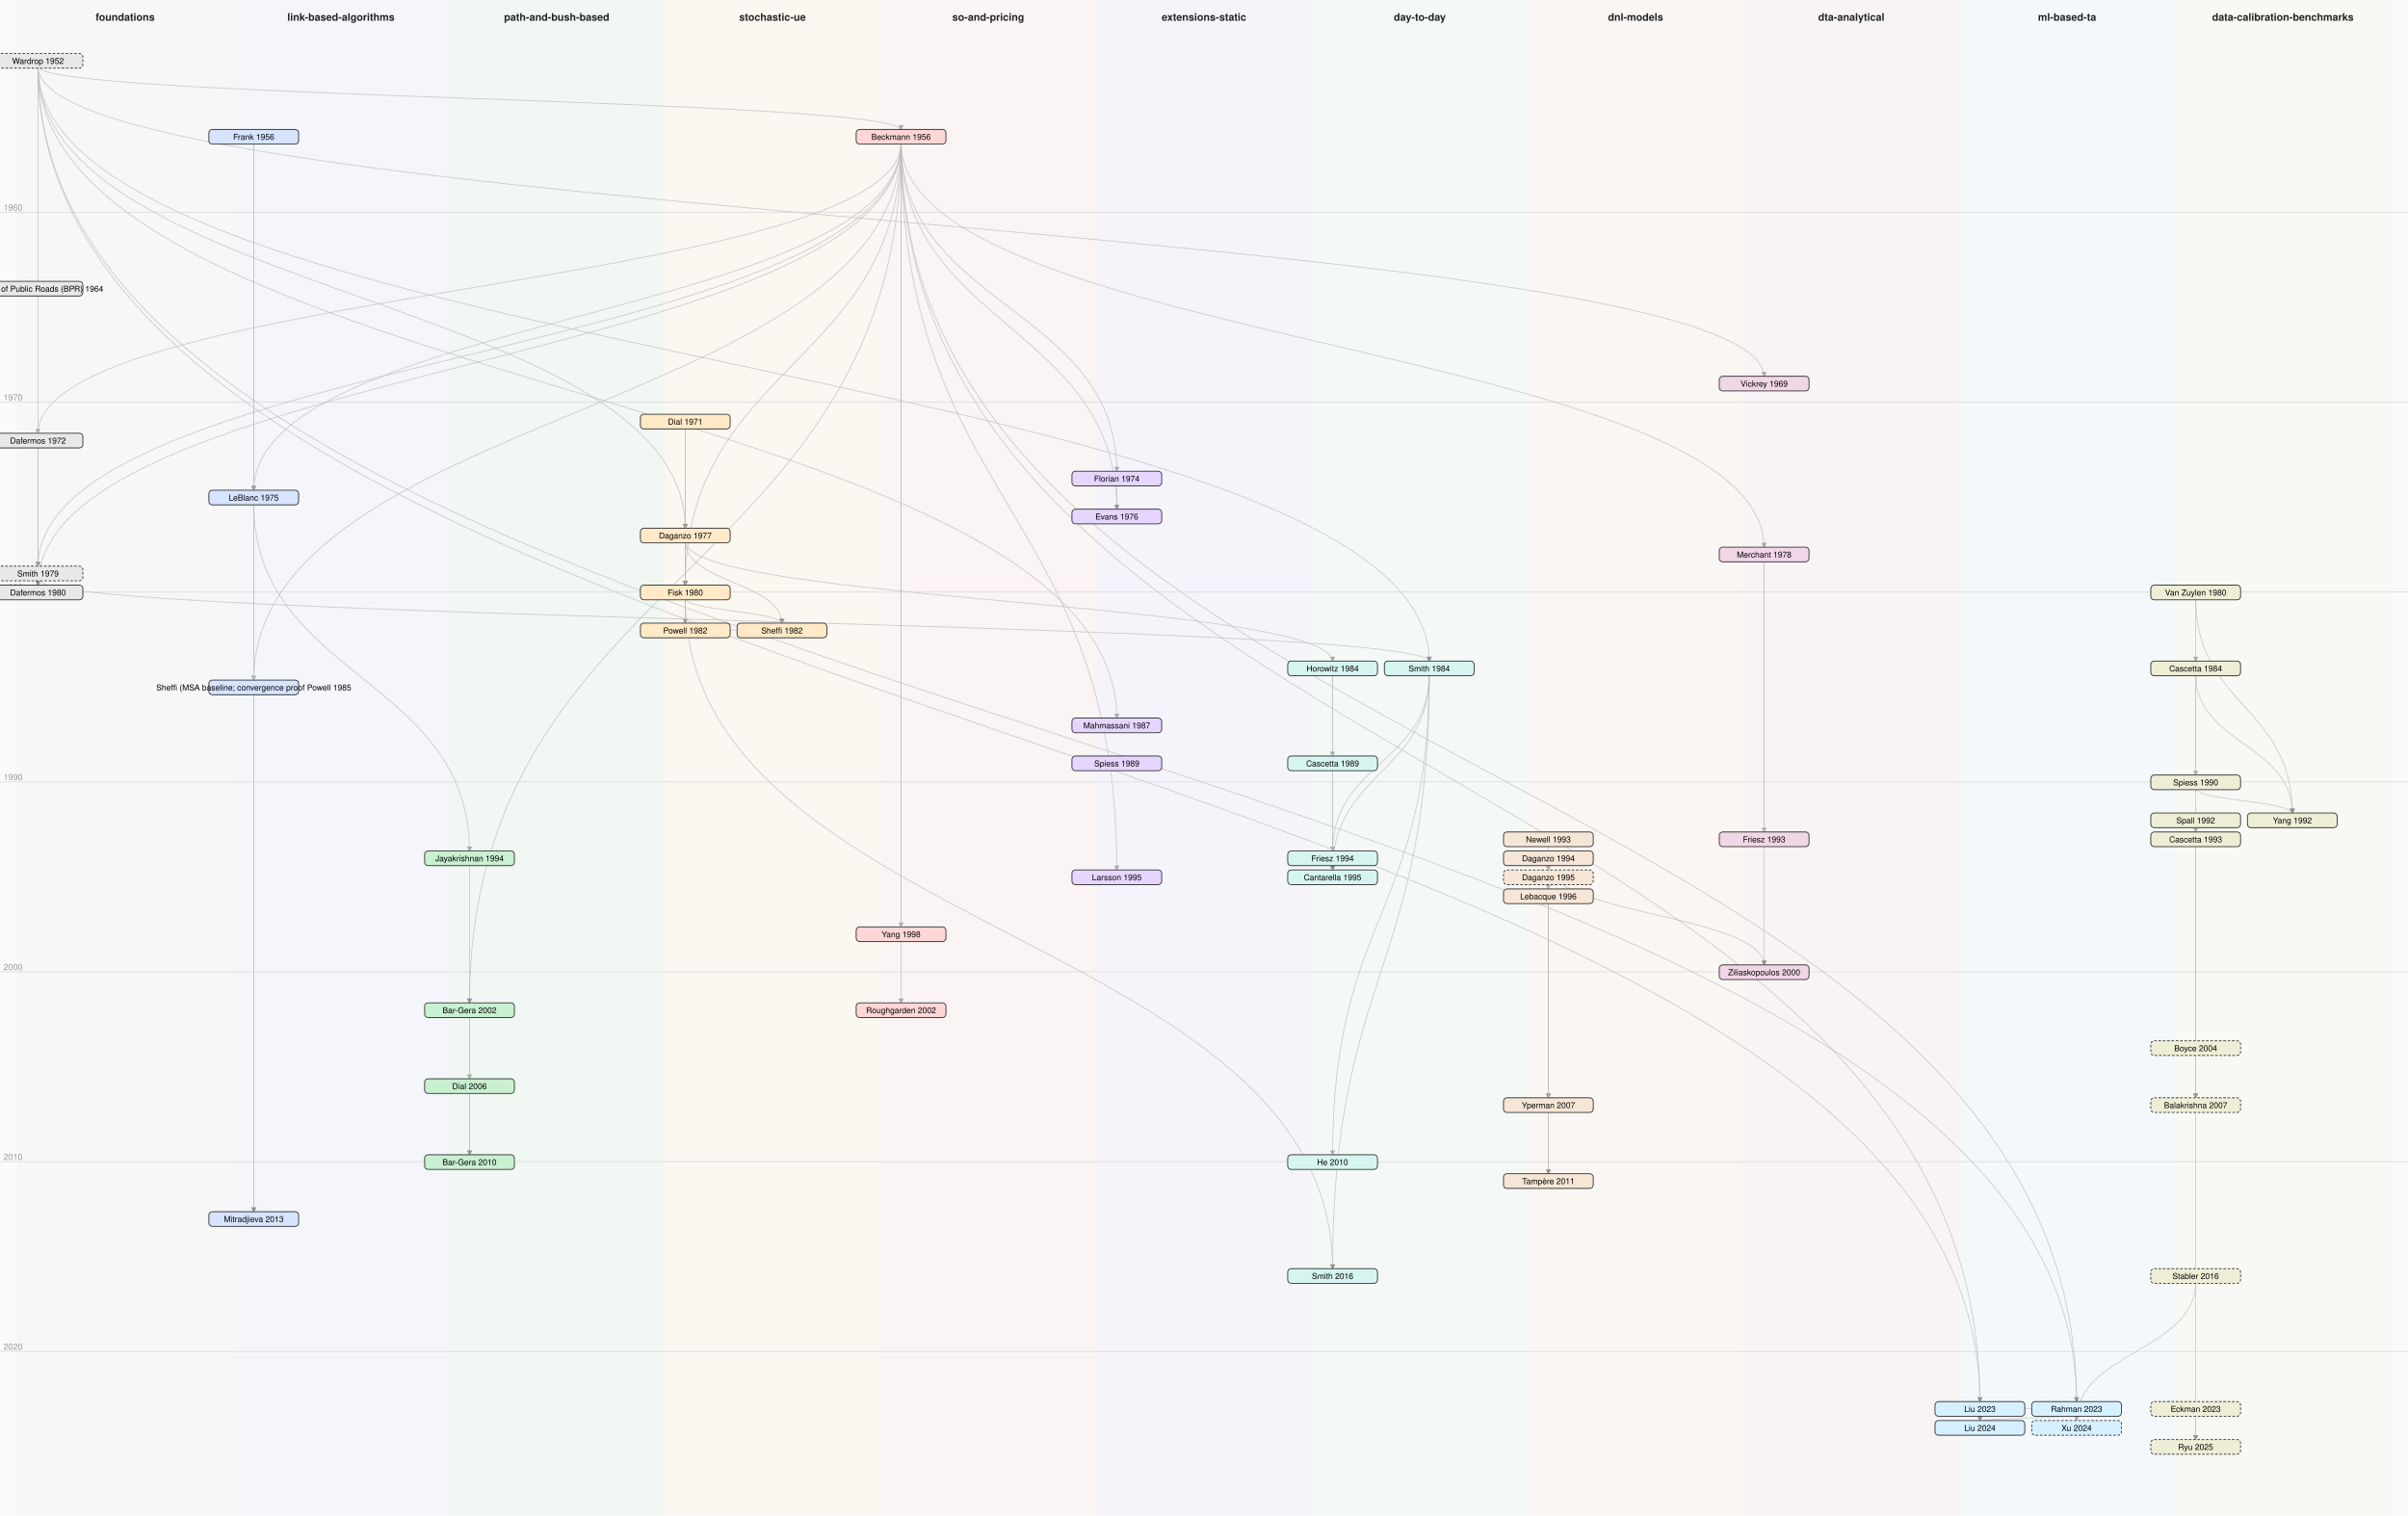
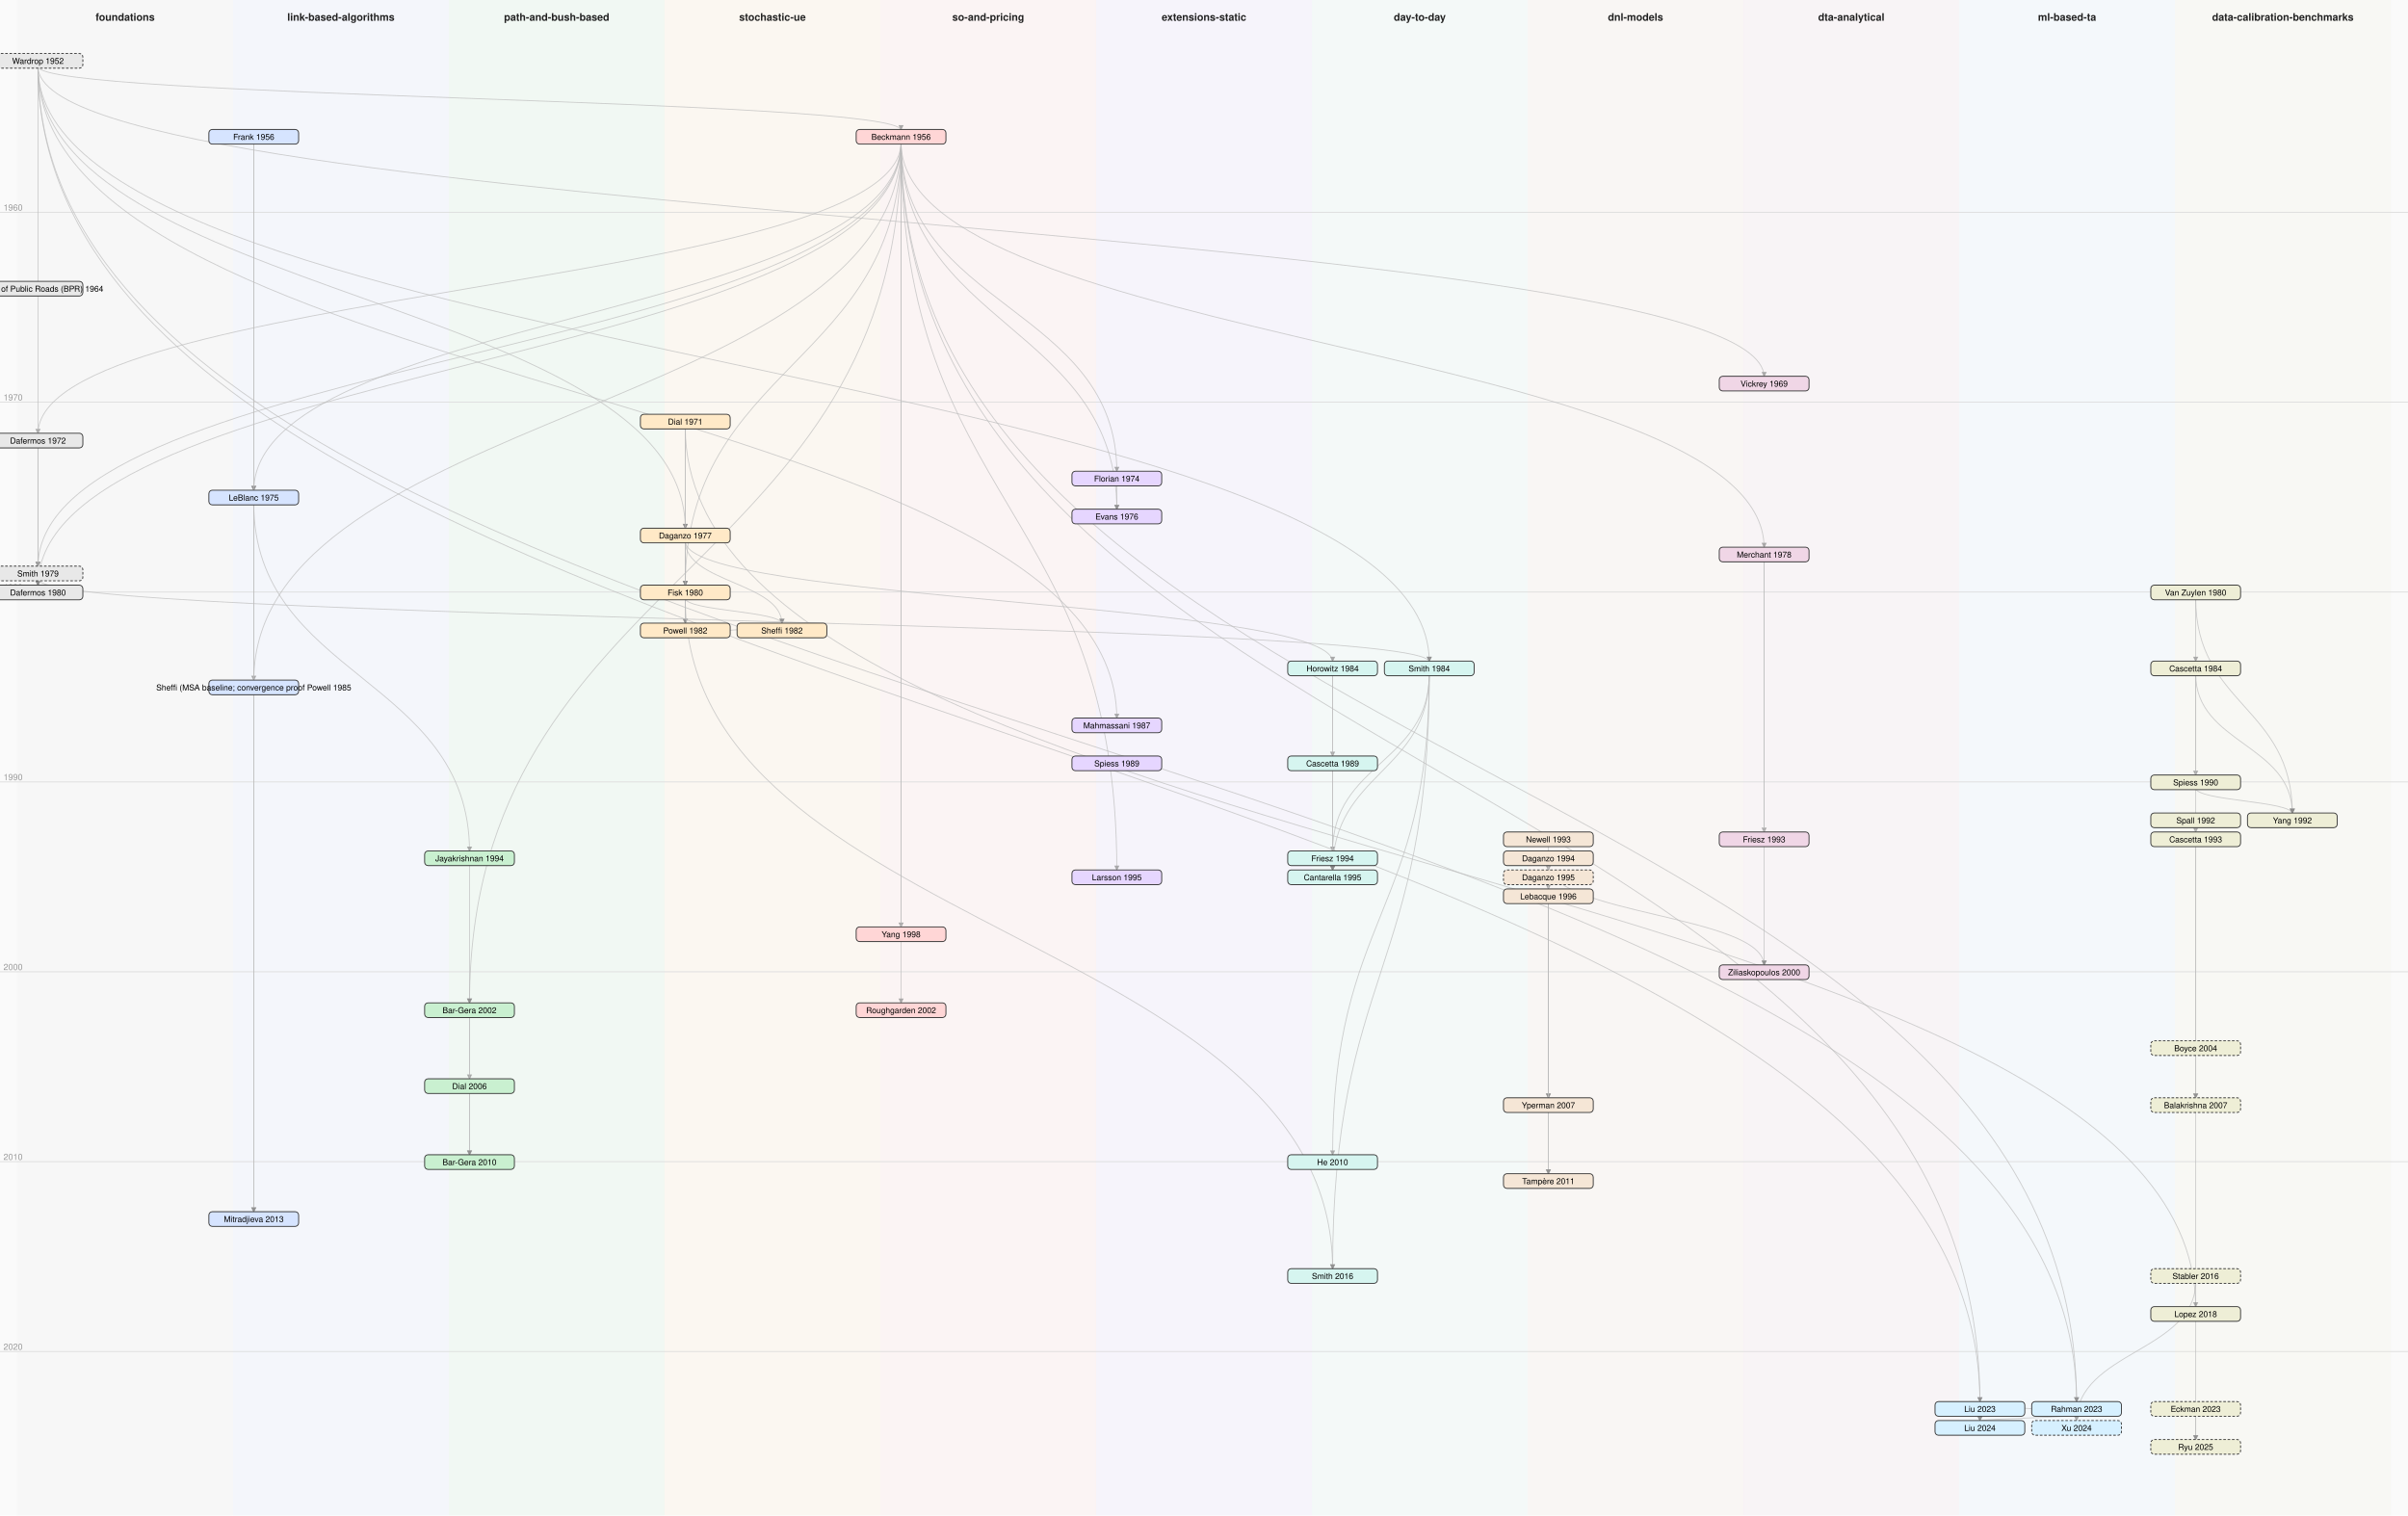
<svg xmlns="http://www.w3.org/2000/svg" viewBox="0 0 2790 1756" font-family="Helvetica,Arial,sans-serif">
  <rect width="2790" height="1756" fill="#fafafa" />
  <rect x="20" y="0" width="250" height="1756" fill="#e8e8e8" opacity="0.18" />
  <text x="145.0" y="24" text-anchor="middle" font-size="12" font-weight="bold" fill="#222">foundations</text>
  <rect x="270" y="0" width="250" height="1756" fill="#d6e4ff" opacity="0.18" />
  <text x="395.0" y="24" text-anchor="middle" font-size="12" font-weight="bold" fill="#222">link-based-algorithms</text>
  <rect x="520" y="0" width="250" height="1756" fill="#c9f0d0" opacity="0.18" />
  <text x="645.0" y="24" text-anchor="middle" font-size="12" font-weight="bold" fill="#222">path-and-bush-based</text>
  <rect x="770" y="0" width="250" height="1756" fill="#ffe9c7" opacity="0.18" />
  <text x="895.0" y="24" text-anchor="middle" font-size="12" font-weight="bold" fill="#222">stochastic-ue</text>
  <rect x="1020" y="0" width="250" height="1756" fill="#ffd6d6" opacity="0.18" />
  <text x="1145.0" y="24" text-anchor="middle" font-size="12" font-weight="bold" fill="#222">so-and-pricing</text>
  <rect x="1270" y="0" width="250" height="1756" fill="#e6d6ff" opacity="0.18" />
  <text x="1395.0" y="24" text-anchor="middle" font-size="12" font-weight="bold" fill="#222">extensions-static</text>
  <rect x="1520" y="0" width="250" height="1756" fill="#d6f5f0" opacity="0.18" />
  <text x="1645.0" y="24" text-anchor="middle" font-size="12" font-weight="bold" fill="#222">day-to-day</text>
  <rect x="1770" y="0" width="250" height="1756" fill="#f5e6d6" opacity="0.18" />
  <text x="1895.0" y="24" text-anchor="middle" font-size="12" font-weight="bold" fill="#222">dnl-models</text>
  <rect x="2020" y="0" width="250" height="1756" fill="#f0d6e6" opacity="0.18" />
  <text x="2145.0" y="24" text-anchor="middle" font-size="12" font-weight="bold" fill="#222">dta-analytical</text>
  <rect x="2270" y="0" width="250" height="1756" fill="#d6f0ff" opacity="0.18" />
  <text x="2395.0" y="24" text-anchor="middle" font-size="12" font-weight="bold" fill="#222">ml-based-ta</text>
  <rect x="2520" y="0" width="250" height="1756" fill="#eeeed6" opacity="0.18" />
  <text x="2645.0" y="24" text-anchor="middle" font-size="12" font-weight="bold" fill="#222">data-calibration-benchmarks</text>
  <line x1="0" y1="246" x2="2790" y2="246" stroke="#ddd" />
  <text x="4" y="244" font-size="10" fill="#999">1960</text>
  <line x1="0" y1="466" x2="2790" y2="466" stroke="#ddd" />
  <text x="4" y="464" font-size="10" fill="#999">1970</text>
  <line x1="0" y1="686" x2="2790" y2="686" stroke="#ddd" />
  <text x="4" y="684" font-size="10" fill="#999">1980</text>
  <line x1="0" y1="906" x2="2790" y2="906" stroke="#ddd" />
  <text x="4" y="904" font-size="10" fill="#999">1990</text>
  <line x1="0" y1="1126" x2="2790" y2="1126" stroke="#ddd" />
  <text x="4" y="1124" font-size="10" fill="#999">2000</text>
  <line x1="0" y1="1346" x2="2790" y2="1346" stroke="#ddd" />
  <text x="4" y="1344" font-size="10" fill="#999">2010</text>
  <line x1="0" y1="1566" x2="2790" y2="1566" stroke="#ddd" />
  <text x="4" y="1564" font-size="10" fill="#999">2020</text>
  <defs>
    <marker id="a" markerWidth="7" markerHeight="7" refX="6" refY="3" orient="auto">
      <path d="M0,0 L6,3 L0,6 Z" fill="#888" />
    </marker>
  </defs>
  <path d="M1044,165 C1044,334.0 44,334.0 44,503" fill="none" stroke="#bbb" stroke-width="1" marker-end="url(#a)" opacity="0.7" />
  <path d="M44,77 C44,367.0 44,367.0 44,657" fill="none" stroke="#bbb" stroke-width="1" marker-end="url(#a)" opacity="0.7" />
  <path d="M1044,165 C1044,411.0 44,411.0 44,657" fill="none" stroke="#bbb" stroke-width="1" marker-end="url(#a)" opacity="0.7" />
  <path d="M44,671 C44,675.0 44,675.0 44,679" fill="none" stroke="#bbb" stroke-width="1" marker-end="url(#a)" opacity="0.7" />
  <path d="M1044,165 C1044,422.0 44,422.0 44,679" fill="none" stroke="#bbb" stroke-width="1" marker-end="url(#a)" opacity="0.7" />
  <path d="M44,517 C44,598.0 44,598.0 44,679" fill="none" stroke="#bbb" stroke-width="1" marker-end="url(#a)" opacity="0.7" />
  <path d="M294,165 C294,367.0 294,367.0 294,569" fill="none" stroke="#bbb" stroke-width="1" marker-end="url(#a)" opacity="0.7" />
  <path d="M1044,165 C1044,367.0 294,367.0 294,569" fill="none" stroke="#bbb" stroke-width="1" marker-end="url(#a)" opacity="0.7" />
  <path d="M1044,165 C1044,477.0 294,477.0 294,789" fill="none" stroke="#bbb" stroke-width="1" marker-end="url(#a)" opacity="0.7" />
  <path d="M294,583 C294,994.0 294,994.0 294,1405" fill="none" stroke="#bbb" stroke-width="1" marker-end="url(#a)" opacity="0.7" />
  <path d="M294,165 C294,785.0 294,785.0 294,1405" fill="none" stroke="#bbb" stroke-width="1" marker-end="url(#a)" opacity="0.7" />
  <path d="M294,583 C294,785.0 544,785.0 544,987" fill="none" stroke="#bbb" stroke-width="1" marker-end="url(#a)" opacity="0.7" />
  <path d="M544,1001 C544,1082.0 544,1082.0 544,1163" fill="none" stroke="#bbb" stroke-width="1" marker-end="url(#a)" opacity="0.7" />
  <path d="M1044,165 C1044,664.0 544,664.0 544,1163" fill="none" stroke="#bbb" stroke-width="1" marker-end="url(#a)" opacity="0.7" />
  <path d="M544,1177 C544,1214.0 544,1214.0 544,1251" fill="none" stroke="#bbb" stroke-width="1" marker-end="url(#a)" opacity="0.7" />
  <path d="M544,1265 C544,1302.0 544,1302.0 544,1339" fill="none" stroke="#bbb" stroke-width="1" marker-end="url(#a)" opacity="0.7" />
  <path d="M544,1177 C544,1258.0 544,1258.0 544,1339" fill="none" stroke="#bbb" stroke-width="1" marker-end="url(#a)" opacity="0.7" />
  <path d="M794,495 C794,554.0 794,554.0 794,613" fill="none" stroke="#bbb" stroke-width="1" marker-end="url(#a)" opacity="0.7" />
  <path d="M44,77 C44,345.0 794,345.0 794,613" fill="none" stroke="#bbb" stroke-width="1" marker-end="url(#a)" opacity="0.7" />
  <path d="M794,627 C794,653.0 794,653.0 794,679" fill="none" stroke="#bbb" stroke-width="1" marker-end="url(#a)" opacity="0.7" />
  <path d="M794,495 C794,587.0 794,587.0 794,679" fill="none" stroke="#bbb" stroke-width="1" marker-end="url(#a)" opacity="0.7" />
  <path d="M1044,165 C1044,422.0 794,422.0 794,679" fill="none" stroke="#bbb" stroke-width="1" marker-end="url(#a)" opacity="0.7" />
  <path d="M794,693 C794,708.0 794,708.0 794,723" fill="none" stroke="#bbb" stroke-width="1" marker-end="url(#a)" opacity="0.7" />
  <path d="M794,627 C794,675.0 794,675.0 794,723" fill="none" stroke="#bbb" stroke-width="1" marker-end="url(#a)" opacity="0.7" />
  <path d="M794,627 C794,675.0 906,675.0 906,723" fill="none" stroke="#bbb" stroke-width="1" marker-end="url(#a)" opacity="0.7" />
  <path d="M794,737 C794,730.0 906,730.0 906,723" fill="none" stroke="#bbb" stroke-width="1" marker-end="url(#a)" opacity="0.7" />
  <path d="M794,693 C794,708.0 906,708.0 906,723" fill="none" stroke="#bbb" stroke-width="1" marker-end="url(#a)" opacity="0.7" />
  <path d="M44,77 C44,114.0 1044,114.0 1044,151" fill="none" stroke="#bbb" stroke-width="1" marker-end="url(#a)" opacity="0.7" />
  <path d="M1044,165 C1044,620.0 1044,620.0 1044,1075" fill="none" stroke="#bbb" stroke-width="1" marker-end="url(#a)" opacity="0.7" />
  <path d="M1044,165 C1044,664.0 1044,664.0 1044,1163" fill="none" stroke="#bbb" stroke-width="1" marker-end="url(#a)" opacity="0.7" />
  <path d="M1044,165 C1044,356.0 1294,356.0 1294,547" fill="none" stroke="#bbb" stroke-width="1" marker-end="url(#a)" opacity="0.7" />
  <path d="M1044,165 C1044,378.0 1294,378.0 1294,591" fill="none" stroke="#bbb" stroke-width="1" marker-end="url(#a)" opacity="0.7" />
  <path d="M1294,561 C1294,576.0 1294,576.0 1294,591" fill="none" stroke="#bbb" stroke-width="1" marker-end="url(#a)" opacity="0.7" />
  <path d="M44,77 C44,455.0 1294,455.0 1294,833" fill="none" stroke="#bbb" stroke-width="1" marker-end="url(#a)" opacity="0.7" />
  <path d="M1044,165 C1044,587.0 1294,587.0 1294,1009" fill="none" stroke="#bbb" stroke-width="1" marker-end="url(#a)" opacity="0.7" />
  <path d="M794,627 C794,697.0 1544,697.0 1544,767" fill="none" stroke="#bbb" stroke-width="1" marker-end="url(#a)" opacity="0.7" />
  <path d="M44,671 C44,719.0 1656,719.0 1656,767" fill="none" stroke="#bbb" stroke-width="1" marker-end="url(#a)" opacity="0.7" />
  <path d="M44,77 C44,422.0 1656,422.0 1656,767" fill="none" stroke="#bbb" stroke-width="1" marker-end="url(#a)" opacity="0.7" />
  <path d="M1544,781 C1544,829.0 1544,829.0 1544,877" fill="none" stroke="#bbb" stroke-width="1" marker-end="url(#a)" opacity="0.7" />
  <path d="M1656,781 C1656,884.0 1544,884.0 1544,987" fill="none" stroke="#bbb" stroke-width="1" marker-end="url(#a)" opacity="0.7" />
  <path d="M1544,891 C1544,950.0 1544,950.0 1544,1009" fill="none" stroke="#bbb" stroke-width="1" marker-end="url(#a)" opacity="0.7" />
  <path d="M1656,781 C1656,895.0 1544,895.0 1544,1009" fill="none" stroke="#bbb" stroke-width="1" marker-end="url(#a)" opacity="0.7" />
  <path d="M1544,781 C1544,895.0 1544,895.0 1544,1009" fill="none" stroke="#bbb" stroke-width="1" marker-end="url(#a)" opacity="0.7" />
  <path d="M1656,781 C1656,1060.0 1544,1060.0 1544,1339" fill="none" stroke="#bbb" stroke-width="1" marker-end="url(#a)" opacity="0.7" />
  <path d="M1656,781 C1656,1126.0 1544,1126.0 1544,1471" fill="none" stroke="#bbb" stroke-width="1" marker-end="url(#a)" opacity="0.7" />
  <path d="M794,693 C794,1082.0 1544,1082.0 1544,1471" fill="none" stroke="#bbb" stroke-width="1" marker-end="url(#a)" opacity="0.7" />
  <path d="M1794,1001 C1794,1005.0 1794,1005.0 1794,1009" fill="none" stroke="#bbb" stroke-width="1" marker-end="url(#a)" opacity="0.7" />
  <path d="M1794,1001 C1794,1016.0 1794,1016.0 1794,1031" fill="none" stroke="#bbb" stroke-width="1" marker-end="url(#a)" opacity="0.7" />
  <path d="M1794,979 C1794,1126.0 1794,1126.0 1794,1273" fill="none" stroke="#bbb" stroke-width="1" marker-end="url(#a)" opacity="0.7" />
  <path d="M1794,1001 C1794,1137.0 1794,1137.0 1794,1273" fill="none" stroke="#bbb" stroke-width="1" marker-end="url(#a)" opacity="0.7" />
  <path d="M1794,1023 C1794,1192.0 1794,1192.0 1794,1361" fill="none" stroke="#bbb" stroke-width="1" marker-end="url(#a)" opacity="0.7" />
  <path d="M1794,1045 C1794,1203.0 1794,1203.0 1794,1361" fill="none" stroke="#bbb" stroke-width="1" marker-end="url(#a)" opacity="0.7" />
  <path d="M44,77 C44,257.0 2044,257.0 2044,437" fill="none" stroke="#bbb" stroke-width="1" marker-end="url(#a)" opacity="0.7" />
  <path d="M1044,165 C1044,400.0 2044,400.0 2044,635" fill="none" stroke="#bbb" stroke-width="1" marker-end="url(#a)" opacity="0.7" />
  <path d="M2044,649 C2044,807.0 2044,807.0 2044,965" fill="none" stroke="#bbb" stroke-width="1" marker-end="url(#a)" opacity="0.7" />
  <path d="M2044,649 C2044,884.0 2044,884.0 2044,1119" fill="none" stroke="#bbb" stroke-width="1" marker-end="url(#a)" opacity="0.7" />
  <path d="M1794,1001 C1794,1060.0 2044,1060.0 2044,1119" fill="none" stroke="#bbb" stroke-width="1" marker-end="url(#a)" opacity="0.7" />
  <path d="M2406,1639 C2406,1632.0 2294,1632.0 2294,1625" fill="none" stroke="#bbb" stroke-width="1" marker-end="url(#a)" opacity="0.7" />
  <path d="M1044,165 C1044,895.0 2294,895.0 2294,1625" fill="none" stroke="#bbb" stroke-width="1" marker-end="url(#a)" opacity="0.7" />
  <path d="M44,77 C44,851.0 2294,851.0 2294,1625" fill="none" stroke="#bbb" stroke-width="1" marker-end="url(#a)" opacity="0.7" />
  <path d="M44,77 C44,851.0 2406,851.0 2406,1625" fill="none" stroke="#bbb" stroke-width="1" marker-end="url(#a)" opacity="0.7" />
  <path d="M1044,165 C1044,895.0 2406,895.0 2406,1625" fill="none" stroke="#bbb" stroke-width="1" marker-end="url(#a)" opacity="0.7" />
  <path d="M2406,1639 C2406,1643.0 2294,1643.0 2294,1647" fill="none" stroke="#bbb" stroke-width="1" marker-end="url(#a)" opacity="0.7" />
  <path d="M2294,1639 C2294,1643.0 2294,1643.0 2294,1647" fill="none" stroke="#bbb" stroke-width="1" marker-end="url(#a)" opacity="0.7" />
  <path d="M2544,1485 C2544,1566.0 2406,1566.0 2406,1647" fill="none" stroke="#bbb" stroke-width="1" marker-end="url(#a)" opacity="0.7" />
  <path d="M2544,693 C2544,730.0 2544,730.0 2544,767" fill="none" stroke="#bbb" stroke-width="1" marker-end="url(#a)" opacity="0.7" />
  <path d="M2544,781 C2544,840.0 2544,840.0 2544,899" fill="none" stroke="#bbb" stroke-width="1" marker-end="url(#a)" opacity="0.7" />
  <path d="M2544,781 C2544,862.0 2656,862.0 2656,943" fill="none" stroke="#bbb" stroke-width="1" marker-end="url(#a)" opacity="0.7" />
  <path d="M2544,913 C2544,928.0 2656,928.0 2656,943" fill="none" stroke="#bbb" stroke-width="1" marker-end="url(#a)" opacity="0.7" />
  <path d="M2544,693 C2544,818.0 2656,818.0 2656,943" fill="none" stroke="#bbb" stroke-width="1" marker-end="url(#a)" opacity="0.7" />
  <path d="M2544,781 C2544,873.0 2544,873.0 2544,965" fill="none" stroke="#bbb" stroke-width="1" marker-end="url(#a)" opacity="0.7" />
  <path d="M2544,957 C2544,1115.0 2544,1115.0 2544,1273" fill="none" stroke="#bbb" stroke-width="1" marker-end="url(#a)" opacity="0.7" />
  <path d="M2544,979 C2544,1126.0 2544,1126.0 2544,1273" fill="none" stroke="#bbb" stroke-width="1" marker-end="url(#a)" opacity="0.7" />
  <path d="M2544,1639 C2544,1654.0 2544,1654.0 2544,1669" fill="none" stroke="#bbb" stroke-width="1" marker-end="url(#a)" opacity="0.7" />
  <path d="M2544,1287 C2544,1478.0 2544,1478.0 2544,1669" fill="none" stroke="#bbb" stroke-width="1" marker-end="url(#a)" opacity="0.7" />
+   <path d="M794,495 C794,1005.0 2544,1005.0 2544,1515" fill="none" stroke="#bbb" stroke-width="1" marker-end="url(#a)" opacity="0.7" />
  <rect x="-8" y="62" width="104" height="17" rx="4" fill="#e8e8e8" stroke="#333" stroke-dasharray="3,2" />
  <text x="44" y="74" text-anchor="middle" font-size="9.5" fill="#000">Wardrop 1952</text>
  <rect x="-8" y="326" width="104" height="17" rx="4" fill="#e8e8e8" stroke="#333" />
  <text x="44" y="338" text-anchor="middle" font-size="9.5" fill="#000">Bureau of Public Roads (BPR) 1964</text>
  <rect x="-8" y="502" width="104" height="17" rx="4" fill="#e8e8e8" stroke="#333" />
  <text x="44" y="514" text-anchor="middle" font-size="9.5" fill="#000">Dafermos 1972</text>
  <rect x="-8" y="656" width="104" height="17" rx="4" fill="#e8e8e8" stroke="#333" stroke-dasharray="3,2" />
  <text x="44" y="668" text-anchor="middle" font-size="9.5" fill="#000">Smith 1979</text>
  <rect x="-8" y="678" width="104" height="17" rx="4" fill="#e8e8e8" stroke="#333" />
  <text x="44" y="690" text-anchor="middle" font-size="9.5" fill="#000">Dafermos 1980</text>
  <rect x="242" y="150" width="104" height="17" rx="4" fill="#d6e4ff" stroke="#333" />
  <text x="294" y="162" text-anchor="middle" font-size="9.5" fill="#000">Frank 1956</text>
  <rect x="242" y="568" width="104" height="17" rx="4" fill="#d6e4ff" stroke="#333" />
  <text x="294" y="580" text-anchor="middle" font-size="9.5" fill="#000">LeBlanc 1975</text>
  <rect x="242" y="788" width="104" height="17" rx="4" fill="#d6e4ff" stroke="#333" />
  <text x="294" y="800" text-anchor="middle" font-size="9.5" fill="#000">Sheffi (MSA baseline; convergence proof Powell 1985</text>
  <rect x="242" y="1404" width="104" height="17" rx="4" fill="#d6e4ff" stroke="#333" />
  <text x="294" y="1416" text-anchor="middle" font-size="9.5" fill="#000">Mitradjieva 2013</text>
  <rect x="492" y="986" width="104" height="17" rx="4" fill="#c9f0d0" stroke="#333" />
  <text x="544" y="998" text-anchor="middle" font-size="9.5" fill="#000">Jayakrishnan 1994</text>
  <rect x="492" y="1162" width="104" height="17" rx="4" fill="#c9f0d0" stroke="#333" />
  <text x="544" y="1174" text-anchor="middle" font-size="9.5" fill="#000">Bar-Gera 2002</text>
  <rect x="492" y="1250" width="104" height="17" rx="4" fill="#c9f0d0" stroke="#333" />
  <text x="544" y="1262" text-anchor="middle" font-size="9.5" fill="#000">Dial 2006</text>
  <rect x="492" y="1338" width="104" height="17" rx="4" fill="#c9f0d0" stroke="#333" />
  <text x="544" y="1350" text-anchor="middle" font-size="9.5" fill="#000">Bar-Gera 2010</text>
  <rect x="742" y="480" width="104" height="17" rx="4" fill="#ffe9c7" stroke="#333" />
  <text x="794" y="492" text-anchor="middle" font-size="9.5" fill="#000">Dial 1971</text>
  <rect x="742" y="612" width="104" height="17" rx="4" fill="#ffe9c7" stroke="#333" />
  <text x="794" y="624" text-anchor="middle" font-size="9.5" fill="#000">Daganzo 1977</text>
  <rect x="742" y="678" width="104" height="17" rx="4" fill="#ffe9c7" stroke="#333" />
  <text x="794" y="690" text-anchor="middle" font-size="9.5" fill="#000">Fisk 1980</text>
  <rect x="742" y="722" width="104" height="17" rx="4" fill="#ffe9c7" stroke="#333" />
  <text x="794" y="734" text-anchor="middle" font-size="9.5" fill="#000">Powell 1982</text>
  <rect x="854" y="722" width="104" height="17" rx="4" fill="#ffe9c7" stroke="#333" />
  <text x="906" y="734" text-anchor="middle" font-size="9.5" fill="#000">Sheffi 1982</text>
  <rect x="992" y="150" width="104" height="17" rx="4" fill="#ffd6d6" stroke="#333" />
  <text x="1044" y="162" text-anchor="middle" font-size="9.5" fill="#000">Beckmann 1956</text>
  <rect x="992" y="1074" width="104" height="17" rx="4" fill="#ffd6d6" stroke="#333" />
  <text x="1044" y="1086" text-anchor="middle" font-size="9.5" fill="#000">Yang 1998</text>
  <rect x="992" y="1162" width="104" height="17" rx="4" fill="#ffd6d6" stroke="#333" />
  <text x="1044" y="1174" text-anchor="middle" font-size="9.5" fill="#000">Roughgarden 2002</text>
  <rect x="1242" y="546" width="104" height="17" rx="4" fill="#e6d6ff" stroke="#333" />
  <text x="1294" y="558" text-anchor="middle" font-size="9.5" fill="#000">Florian 1974</text>
  <rect x="1242" y="590" width="104" height="17" rx="4" fill="#e6d6ff" stroke="#333" />
  <text x="1294" y="602" text-anchor="middle" font-size="9.5" fill="#000">Evans 1976</text>
  <rect x="1242" y="832" width="104" height="17" rx="4" fill="#e6d6ff" stroke="#333" />
  <text x="1294" y="844" text-anchor="middle" font-size="9.5" fill="#000">Mahmassani 1987</text>
  <rect x="1242" y="876" width="104" height="17" rx="4" fill="#e6d6ff" stroke="#333" />
  <text x="1294" y="888" text-anchor="middle" font-size="9.5" fill="#000">Spiess 1989</text>
  <rect x="1242" y="1008" width="104" height="17" rx="4" fill="#e6d6ff" stroke="#333" />
  <text x="1294" y="1020" text-anchor="middle" font-size="9.5" fill="#000">Larsson 1995</text>
  <rect x="1492" y="766" width="104" height="17" rx="4" fill="#d6f5f0" stroke="#333" />
  <text x="1544" y="778" text-anchor="middle" font-size="9.5" fill="#000">Horowitz 1984</text>
  <rect x="1604" y="766" width="104" height="17" rx="4" fill="#d6f5f0" stroke="#333" />
  <text x="1656" y="778" text-anchor="middle" font-size="9.5" fill="#000">Smith 1984</text>
  <rect x="1492" y="876" width="104" height="17" rx="4" fill="#d6f5f0" stroke="#333" />
  <text x="1544" y="888" text-anchor="middle" font-size="9.5" fill="#000">Cascetta 1989</text>
  <rect x="1492" y="986" width="104" height="17" rx="4" fill="#d6f5f0" stroke="#333" />
  <text x="1544" y="998" text-anchor="middle" font-size="9.5" fill="#000">Friesz 1994</text>
  <rect x="1492" y="1008" width="104" height="17" rx="4" fill="#d6f5f0" stroke="#333" />
  <text x="1544" y="1020" text-anchor="middle" font-size="9.5" fill="#000">Cantarella 1995</text>
  <rect x="1492" y="1338" width="104" height="17" rx="4" fill="#d6f5f0" stroke="#333" />
  <text x="1544" y="1350" text-anchor="middle" font-size="9.5" fill="#000">He 2010</text>
  <rect x="1492" y="1470" width="104" height="17" rx="4" fill="#d6f5f0" stroke="#333" />
  <text x="1544" y="1482" text-anchor="middle" font-size="9.5" fill="#000">Smith 2016</text>
  <rect x="1742" y="964" width="104" height="17" rx="4" fill="#f5e6d6" stroke="#333" />
  <text x="1794" y="976" text-anchor="middle" font-size="9.5" fill="#000">Newell 1993</text>
  <rect x="1742" y="986" width="104" height="17" rx="4" fill="#f5e6d6" stroke="#333" />
  <text x="1794" y="998" text-anchor="middle" font-size="9.5" fill="#000">Daganzo 1994</text>
  <rect x="1742" y="1008" width="104" height="17" rx="4" fill="#f5e6d6" stroke="#333" stroke-dasharray="3,2" />
  <text x="1794" y="1020" text-anchor="middle" font-size="9.5" fill="#000">Daganzo 1995</text>
  <rect x="1742" y="1030" width="104" height="17" rx="4" fill="#f5e6d6" stroke="#333" />
  <text x="1794" y="1042" text-anchor="middle" font-size="9.5" fill="#000">Lebacque 1996</text>
  <rect x="1742" y="1272" width="104" height="17" rx="4" fill="#f5e6d6" stroke="#333" />
  <text x="1794" y="1284" text-anchor="middle" font-size="9.5" fill="#000">Yperman 2007</text>
  <rect x="1742" y="1360" width="104" height="17" rx="4" fill="#f5e6d6" stroke="#333" />
  <text x="1794" y="1372" text-anchor="middle" font-size="9.5" fill="#000">Tampère 2011</text>
  <rect x="1992" y="436" width="104" height="17" rx="4" fill="#f0d6e6" stroke="#333" />
  <text x="2044" y="448" text-anchor="middle" font-size="9.5" fill="#000">Vickrey 1969</text>
  <rect x="1992" y="634" width="104" height="17" rx="4" fill="#f0d6e6" stroke="#333" />
  <text x="2044" y="646" text-anchor="middle" font-size="9.5" fill="#000">Merchant 1978</text>
  <rect x="1992" y="964" width="104" height="17" rx="4" fill="#f0d6e6" stroke="#333" />
  <text x="2044" y="976" text-anchor="middle" font-size="9.5" fill="#000">Friesz 1993</text>
  <rect x="1992" y="1118" width="104" height="17" rx="4" fill="#f0d6e6" stroke="#333" />
  <text x="2044" y="1130" text-anchor="middle" font-size="9.5" fill="#000">Ziliaskopoulos 2000</text>
  <rect x="2242" y="1624" width="104" height="17" rx="4" fill="#d6f0ff" stroke="#333" />
  <text x="2294" y="1636" text-anchor="middle" font-size="9.5" fill="#000">Liu 2023</text>
  <rect x="2354" y="1624" width="104" height="17" rx="4" fill="#d6f0ff" stroke="#333" />
  <text x="2406" y="1636" text-anchor="middle" font-size="9.5" fill="#000">Rahman 2023</text>
  <rect x="2242" y="1646" width="104" height="17" rx="4" fill="#d6f0ff" stroke="#333" />
  <text x="2294" y="1658" text-anchor="middle" font-size="9.5" fill="#000">Liu 2024</text>
  <rect x="2354" y="1646" width="104" height="17" rx="4" fill="#d6f0ff" stroke="#333" stroke-dasharray="3,2" />
  <text x="2406" y="1658" text-anchor="middle" font-size="9.5" fill="#000">Xu 2024</text>
  <rect x="2492" y="678" width="104" height="17" rx="4" fill="#eeeed6" stroke="#333" />
  <text x="2544" y="690" text-anchor="middle" font-size="9.5" fill="#000">Van Zuylen 1980</text>
  <rect x="2492" y="766" width="104" height="17" rx="4" fill="#eeeed6" stroke="#333" />
  <text x="2544" y="778" text-anchor="middle" font-size="9.5" fill="#000">Cascetta 1984</text>
  <rect x="2492" y="898" width="104" height="17" rx="4" fill="#eeeed6" stroke="#333" />
  <text x="2544" y="910" text-anchor="middle" font-size="9.5" fill="#000">Spiess 1990</text>
  <rect x="2492" y="942" width="104" height="17" rx="4" fill="#eeeed6" stroke="#333" />
  <text x="2544" y="954" text-anchor="middle" font-size="9.5" fill="#000">Spall 1992</text>
  <rect x="2604" y="942" width="104" height="17" rx="4" fill="#eeeed6" stroke="#333" />
  <text x="2656" y="954" text-anchor="middle" font-size="9.5" fill="#000">Yang 1992</text>
  <rect x="2492" y="964" width="104" height="17" rx="4" fill="#eeeed6" stroke="#333" />
  <text x="2544" y="976" text-anchor="middle" font-size="9.5" fill="#000">Cascetta 1993</text>
  <rect x="2492" y="1206" width="104" height="17" rx="4" fill="#eeeed6" stroke="#333" stroke-dasharray="3,2" />
  <text x="2544" y="1218" text-anchor="middle" font-size="9.5" fill="#000">Boyce 2004</text>
  <rect x="2492" y="1272" width="104" height="17" rx="4" fill="#eeeed6" stroke="#333" stroke-dasharray="3,2" />
  <text x="2544" y="1284" text-anchor="middle" font-size="9.5" fill="#000">Balakrishna 2007</text>
  <rect x="2492" y="1470" width="104" height="17" rx="4" fill="#eeeed6" stroke="#333" stroke-dasharray="3,2" />
  <text x="2544" y="1482" text-anchor="middle" font-size="9.5" fill="#000">Stabler 2016</text>
  <rect x="2492" y="1624" width="104" height="17" rx="4" fill="#eeeed6" stroke="#333" stroke-dasharray="3,2" />
  <text x="2544" y="1636" text-anchor="middle" font-size="9.5" fill="#000">Eckman 2023</text>
  <rect x="2492" y="1668" width="104" height="17" rx="4" fill="#eeeed6" stroke="#333" stroke-dasharray="3,2" />
  <text x="2544" y="1680" text-anchor="middle" font-size="9.5" fill="#000">Ryu 2025</text>
+   <rect x="2492" y="1514" width="104" height="17" rx="4" fill="#eeeed6" stroke="#333" />
+   <text x="2544" y="1526" text-anchor="middle" font-size="9.5" fill="#000">Lopez 2018</text>
</svg>
